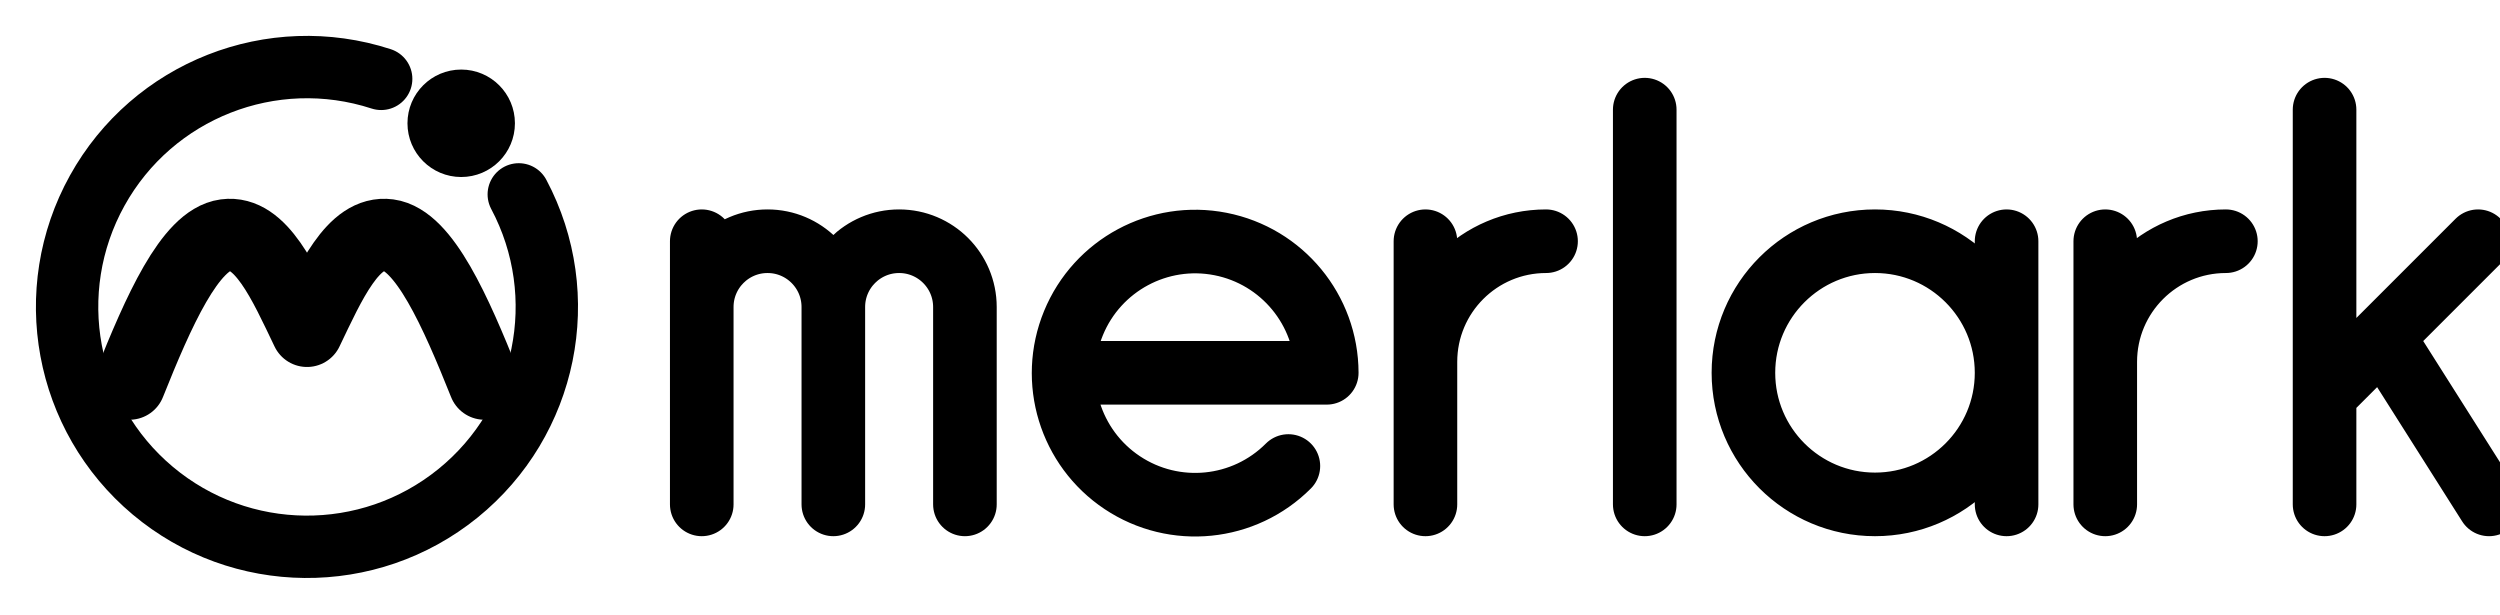
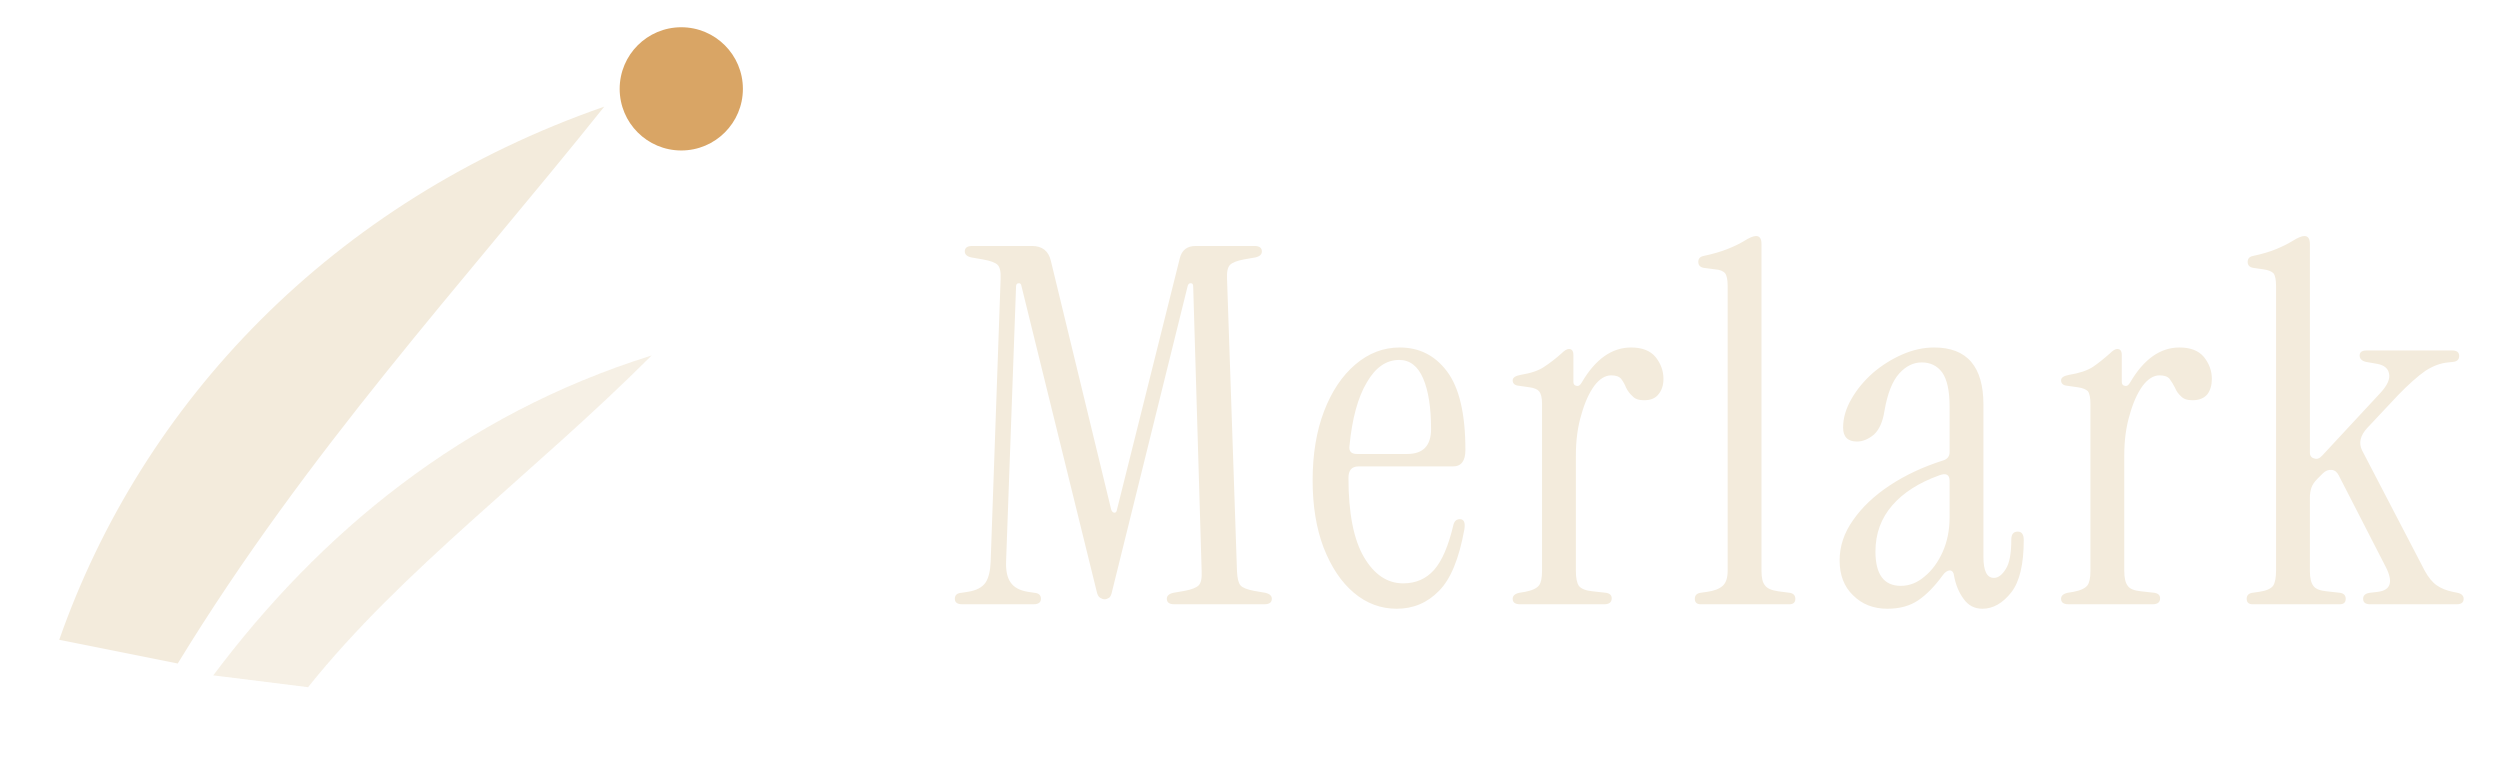
- <svg xmlns="http://www.w3.org/2000/svg" viewBox="0 0 228 56" width="228" height="56" role="img" aria-label="Merlark">
-   <g transform="scale(0.875)" fill="none" stroke-linecap="round" stroke-linejoin="round">
-     <path d="M54.07 20.26A25 25 0 1 1 39.73 8.22" stroke="currentColor" stroke-width="6.5" />
-     <path d="M13.5 40C16.5 32.5 19.8 25 23.5 24.5C27.2 24 29.6 29.5 32 34.5C34.4 29.5 36.8 24 40.5 24.5C44.2 25 47.5 32.5 50.5 40" stroke="currentColor" stroke-width="7.5" />
-     <circle cx="48.07" cy="12.85" r="5.6" fill="currentColor" />
+ <svg xmlns="http://www.w3.org/2000/svg" viewBox="0 0 211 64" role="img" aria-label="Merlark">
+   <g>
+     <path d="M5 54C12 34 28 17 51 9C39 24 26 38 15 56Z" fill="#F3EBDC" />
+     <path d="M18 57C27 45 39 35 55 30C45 40 34 48 26 58Z" fill="#F3EBDC" opacity="0.74" />
+     <circle cx="57.5" cy="7.5" r="5.2" fill="#D9A565" />
  </g>
-   <path transform="translate(62 6)" d="M2 40V16M2 22A6 6 0 0 1 14 22V40M14 22A6 6 0 0 1 26 22V40 M35 28H59A12 12 0 1 0 55.5 36.5 M68 40V16M68 27A11 11 0 0 1 79 16 M88 4V40 M121 16V40M121 28A12 12 0 1 0 97 28A12 12 0 1 0 121 28 M130 40V16M130 27A11 11 0 0 1 141 16 M150 4V40M164 16L150 30M155.5 25L165 40" fill="none" stroke="currentColor" stroke-width="5.8" stroke-linecap="round" stroke-linejoin="round" />
+   <g transform="translate(80 51) scale(0.42)">
+     <path d="M31.5-1L31.5-1Q31.1-1 30.6-1.3Q30.1-1.6 29.9-2.6L29.9-2.6L14.8-63.9Q14.7-64.6 14.2-64.5Q13.7-64.5 13.7-63.8L13.7-63.8L11.7-8.6Q11.6-5.8 12.6-4.4Q13.6-2.9 16.1-2.5L16.1-2.5L17.4-2.3Q18.7-2.2 18.7-1.1L18.7-1.1Q18.7 0 17.2 0L17.2 0L2.9 0Q1.4 0 1.4-1.1L1.4-1.1Q1.4-2.2 2.7-2.3L2.7-2.3L4-2.5Q6.6-2.9 7.6-4.4Q8.5-5.8 8.6-8.6L8.6-8.6L10.6-65.4Q10.7-67.5 10-68.2Q9.3-68.9 7-69.3L7-69.3L4.7-69.7Q3.4-70 3.4-70.9L3.4-70.9Q3.4-72 4.9-72L4.9-72L16.9-72Q20-72 20.7-69L20.7-69L32.8-19.1Q33-18.4 33.5-18.4Q33.9-18.4 34-19.1L34-19.1L46.6-69.5Q47.2-72 49.8-72L49.8-72L61.6-72Q63.1-72 63.1-70.9L63.1-70.9Q63.1-70 61.8-69.7L61.8-69.7L59.5-69.3Q57.4-68.9 56.7-68.2Q56-67.5 56.1-65.4L56.1-65.4L58.1-6.6Q58.2-4.5 58.8-3.8Q59.4-3.1 61.5-2.7L61.5-2.7L63.8-2.3Q65.1-2 65.1-1.1L65.1-1.1Q65.1 0 63.6 0L63.6 0L45.5 0Q44 0 44-1.1L44-1.1Q44-2 45.3-2.3L45.3-2.3L47.6-2.7Q49.7-3.1 50.4-3.8Q51.1-4.5 51-6.6L51-6.6L49.3-63.8Q49.3-64.5 48.9-64.5Q48.4-64.6 48.2-64L48.2-64L33-2.6Q32.8-1.6 32.4-1.3Q31.9-1 31.5-1ZM90.2 0.9L90.2 0.9Q85.4 0.9 81.6-2.3Q77.8-5.5 75.5-11.4Q73.3-17.2 73.3-24.9L73.3-24.9Q73.3-32.8 75.6-38.8Q77.9-44.8 81.9-48.2Q85.9-51.6 90.8-51.6L90.8-51.6Q96.7-51.6 100.3-46.8Q104-41.9 104-31L104-31Q104-27.7 101.5-27.7L101.5-27.7L82.5-27.7Q80.5-27.7 80.5-25.4L80.5-25.4Q80.5-14.8 83.6-9.5Q86.7-4.2 91.5-4.2L91.5-4.2Q95.3-4.2 97.7-6.9Q100.1-9.6 101.6-16L101.6-16Q101.9-17.1 102.9-17.1L102.9-17.1Q104.1-17.1 103.8-15.1L103.8-15.1Q102.2-6.2 98.7-2.7Q95.2 0.9 90.2 0.9ZM82.2-30.2L82.2-30.2L92.3-30.2Q97.1-30.2 97.1-35.2L97.1-35.2Q97.1-41.7 95.5-45.4Q93.9-49.1 90.7-49.1L90.7-49.1Q86.8-49.1 84.2-44.6Q81.5-40.1 80.7-31.8L80.7-31.8Q80.5-30.2 82.2-30.2ZM127.4-44.6L127.4-44.6Q131.5-51.6 137.3-51.6L137.3-51.6Q140.6-51.6 142.2-49.7Q143.8-47.7 143.8-45.3L143.8-45.3Q143.8-43.4 142.8-42.2Q141.9-41 139.9-41L139.9-41Q138.3-41 137.6-41.8Q136.8-42.5 136.3-43.5Q135.9-44.5 135.3-45.3Q134.7-46 133.3-46L133.3-46Q131.5-46 129.9-43.9Q128.3-41.7 127.3-38.1Q126.2-34.5 126.2-29.9L126.2-29.9L126.2-6.7Q126.2-4.6 126.8-3.7Q127.5-2.8 129.6-2.6L129.6-2.6L132.3-2.3Q133.4-2.1 133.4-1.2L133.4-1.2Q133.4 0 131.9 0L131.9 0L115 0Q113.5 0 113.5-1.1L113.5-1.1Q113.5-2 114.8-2.3L114.8-2.3L116-2.5Q118.1-2.9 118.8-3.8Q119.4-4.6 119.4-6.7L119.4-6.7L119.4-40.3Q119.4-42.1 118.8-42.8Q118.3-43.4 116.9-43.6L116.9-43.6L114.8-43.9Q113.5-44 113.5-45L113.5-45Q113.5-45.8 115.1-46.1L115.1-46.1Q118.2-46.6 119.8-47.7Q121.5-48.8 123.3-50.4L123.3-50.4Q124.2-51.3 124.8-51.3L124.8-51.3Q125.7-51.3 125.7-50.1L125.7-50.1L125.7-44.7Q125.7-44 126.3-43.9Q126.9-43.7 127.4-44.6ZM169.1 0L151.3 0Q150.1 0 150.1-1.1L150.1-1.1Q150.1-2.1 151.2-2.3L151.2-2.3L152.6-2.5Q154.7-2.8 155.7-3.7Q156.7-4.6 156.7-6.7L156.7-6.7L156.7-64Q156.7-65.8 156.2-66.5Q155.6-67.2 154.2-67.3L154.2-67.3L151.9-67.6Q150.8-67.8 150.8-68.8L150.8-68.8Q150.8-69.8 151.9-70L151.9-70Q154.7-70.6 156.7-71.4Q158.7-72.2 160-73L160-73Q161.6-74 162.4-74L162.4-74Q163.5-74 163.5-72.4L163.5-72.4L163.5-6.7Q163.5-4.6 164.2-3.8Q164.8-2.9 166.9-2.6L166.9-2.6L169.2-2.3Q170.3-2.1 170.3-1.1L170.3-1.1Q170.3 0 169.1 0L169.1 0ZM188.8 0.9L188.8 0.9Q184.6 0.9 181.9-1.8Q179.2-4.4 179.2-8.8L179.2-8.8Q179.2-13.1 181.9-16.9Q184.6-20.8 189.3-23.9Q194-27 200-28.9L200-28.9Q201.3-29.3 201.3-30.6L201.3-30.6L201.3-39.7Q201.3-44.5 199.8-46.6Q198.3-48.6 195.7-48.6L195.7-48.6Q193.2-48.6 191.2-46.4Q189.1-44.1 188.2-38.8L188.2-38.8Q187.7-35.6 186.1-34.1Q184.4-32.7 182.7-32.7L182.7-32.7Q179.9-32.7 179.9-35.5L179.9-35.5Q179.9-38.4 181.6-41.3Q183.2-44.1 185.9-46.5Q188.6-48.8 191.8-50.2Q195-51.6 198.2-51.6L198.2-51.6Q208.1-51.6 208.1-40.1L208.1-40.1L208.1-9.5Q208.1-5.3 210.2-5.3L210.2-5.3Q211.5-5.3 212.6-7.1Q213.7-8.8 213.7-13L213.7-13Q213.7-14.6 215-14.6L215-14.6Q216.2-14.6 216.2-12.9L216.2-12.9Q216.2-5.6 213.7-2.4Q211.1 0.9 207.9 0.9L207.9 0.9Q205.5 0.9 204.1-1.1Q202.7-3 202.2-5.7L202.2-5.7Q202.1-6.7 201.4-6.8Q200.6-6.8 199.9-5.8L199.9-5.8Q197.5-2.5 195-0.8Q192.5 0.9 188.8 0.9ZM191.5-3.7L191.5-3.7Q194.1-3.7 196.3-5.6Q198.5-7.4 199.9-10.5Q201.3-13.6 201.3-17.5L201.3-17.5L201.3-24.8Q201.3-26.7 199.2-25.9L199.2-25.9Q193.1-23.7 189.8-19.9Q186.4-16 186.4-10.6L186.4-10.6Q186.4-3.7 191.5-3.7ZM237.6-44.6L237.6-44.6Q241.7-51.6 247.5-51.6L247.5-51.6Q250.8-51.6 252.4-49.7Q254.0-47.7 254.0-45.3L254.0-45.3Q254.0-43.4 253.1-42.2Q252.1-41 250.1-41L250.1-41Q248.5-41 247.8-41.8Q247.0-42.5 246.6-43.5Q246.1-44.5 245.5-45.3Q244.9-46 243.5-46L243.5-46Q241.7-46 240.1-43.9Q238.5-41.7 237.5-38.1Q236.4-34.5 236.4-29.9L236.4-29.9L236.4-6.7Q236.4-4.6 237.1-3.7Q237.7-2.8 239.8-2.6L239.8-2.6L242.5-2.3Q243.6-2.1 243.6-1.2L243.6-1.2Q243.6 0 242.1 0L242.1 0L225.2 0Q223.7 0 223.7-1.1L223.7-1.1Q223.7-2 225.0-2.3L225.0-2.3L226.2-2.5Q228.3-2.9 229.0-3.8Q229.6-4.6 229.6-6.7L229.6-6.7L229.6-40.3Q229.6-42.1 229.1-42.8Q228.5-43.4 227.1-43.6L227.1-43.6L225.0-43.9Q223.7-44 223.7-45L223.7-45Q223.7-45.8 225.3-46.1L225.3-46.1Q228.4-46.6 230.1-47.7Q231.7-48.8 233.5-50.4L233.5-50.4Q234.4-51.3 235.0-51.3L235.0-51.3Q235.9-51.3 235.9-50.1L235.9-50.1L235.9-44.7Q235.9-44 236.5-43.9Q237.1-43.7 237.6-44.6ZM279.7 0L262.2 0Q261 0 261-1.1L261-1.1Q261-2.1 262.1-2.3L262.1-2.3L263.5-2.5Q265.6-2.8 266.3-3.7Q266.9-4.6 266.9-6.7L266.9-6.7L266.9-64Q266.9-65.8 266.4-66.5Q265.8-67.1 264.4-67.3L264.4-67.3L262.3-67.6Q261.2-67.8 261.2-68.8L261.2-68.8Q261.2-69.8 262.3-70L262.3-70Q265.1-70.6 267-71.4Q268.9-72.2 270.2-73L270.2-73Q271.8-74 272.6-74L272.6-74Q273.7-74 273.7-72.4L273.7-72.4L273.7-30.5Q273.7-29.5 274.6-29.3Q275.4-29 276.2-29.9L276.2-29.9L287.9-42.5Q290-44.8 289.6-46.4Q289.3-47.9 287.3-48.3L287.3-48.3L285-48.7Q283.7-49 283.7-50L283.7-50Q283.7-51 285.1-51L285.1-51L302.3-51Q303.7-51 303.7-49.9L303.7-49.9Q303.7-48.8 302.4-48.7L302.4-48.7L301.5-48.6Q299.2-48.4 296.9-46.9Q294.6-45.3 291.4-42L291.4-42L285.2-35.4Q283.1-33.1 284.2-30.9L284.2-30.9L296.8-6.7Q297.9-4.7 299.2-3.8Q300.5-2.9 302.4-2.5L302.4-2.5L303.4-2.3Q304.6-2 304.6-1.1L304.6-1.1Q304.6 0 303.2 0L303.2 0L285.8 0Q284.4 0 284.4-1.1L284.4-1.1Q284.4-2.1 285.7-2.3L285.7-2.3L287.4-2.5Q291.2-3 289-7.4L289-7.4L279.5-25.9Q279-26.9 278.1-27Q277.1-27.1 276.3-26.3L276.3-26.3L275.2-25.2Q274.3-24.3 274-23.4Q273.7-22.5 273.7-21.4L273.7-21.4L273.7-6.7Q273.7-4.6 274.4-3.7Q275-2.8 277.1-2.6L277.1-2.6L279.8-2.3Q280.9-2.1 280.9-1.1L280.9-1.1Q280.9 0 279.7 0L279.7 0Z" fill="#F3EBDC" />
+   </g>
</svg>
